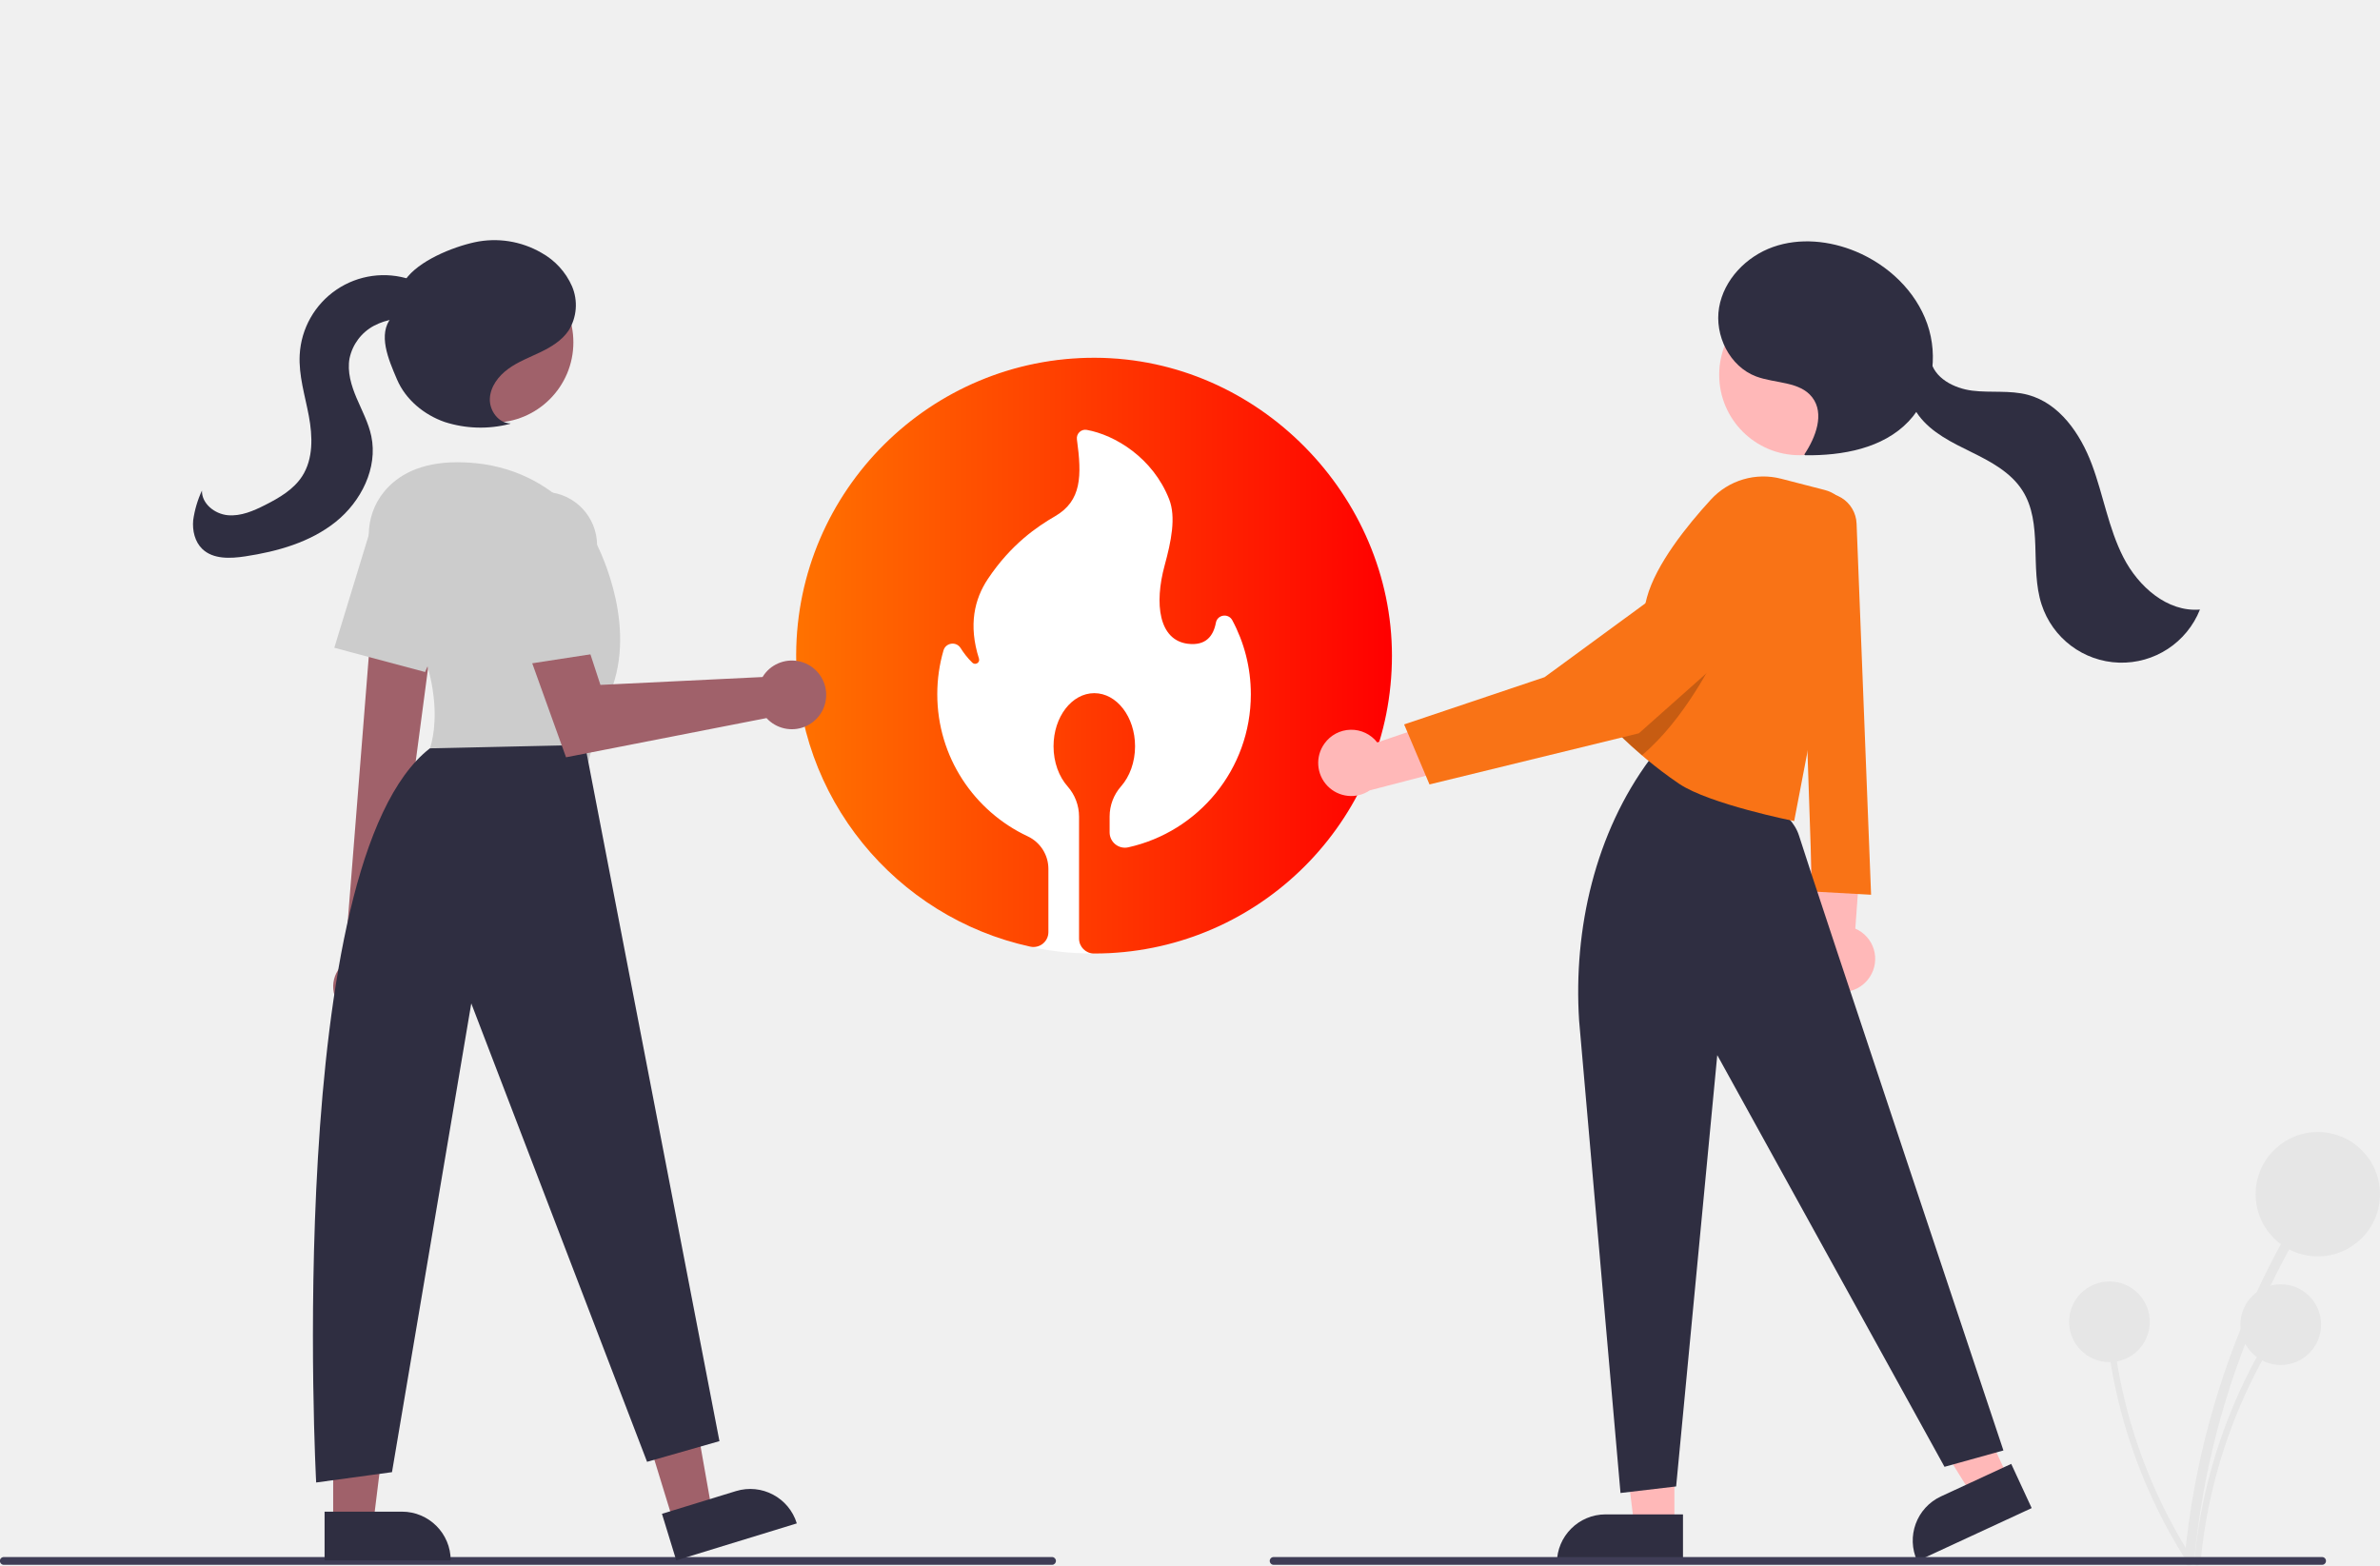
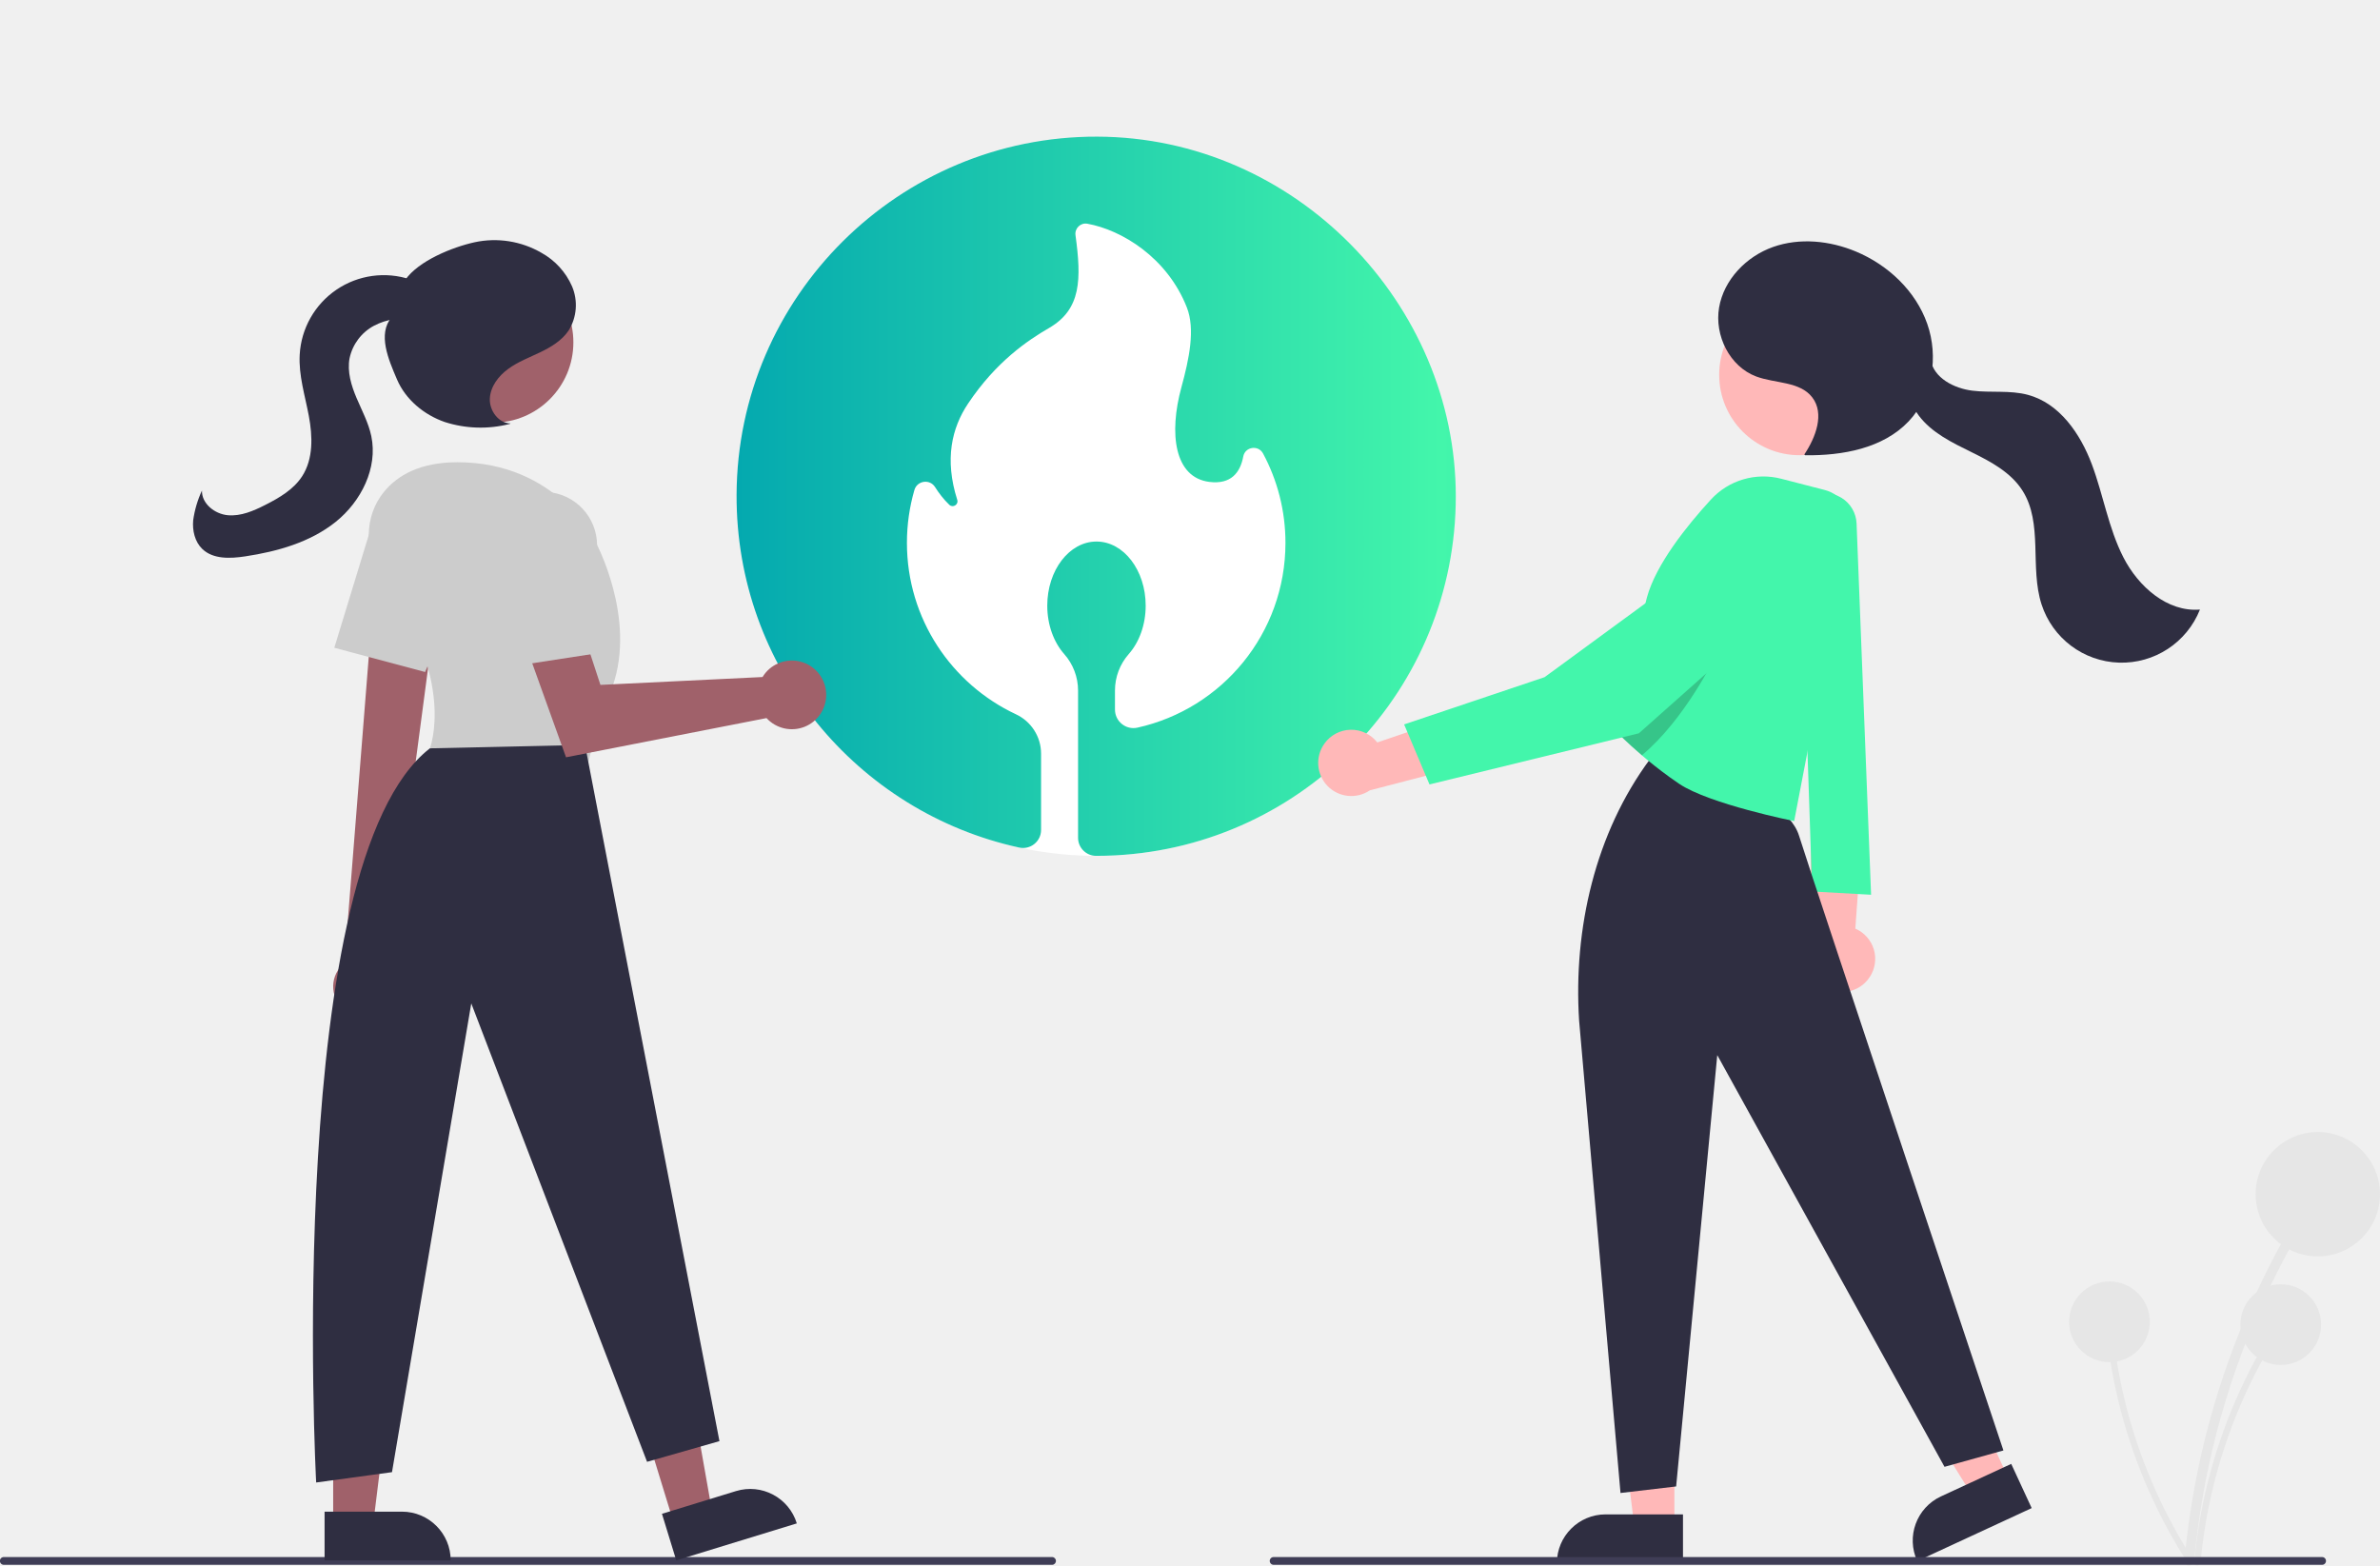
- <svg xmlns="http://www.w3.org/2000/svg" xmlns:ns1="https://boxy-svg.com" data-name="Layer 1" width="727.21" height="478.36" viewBox="0 0 727.21 478.36" version="1.1" id="svg28" xml:space="preserve">
-   <defs id="defs28">
-     <linearGradient id="paint0_linear_132_1045" x1="-0.001" y1="182.507" x2="365.007" y2="182.507" gradientUnits="userSpaceOnUse">
-       <stop stop-color="#FF7200" id="stop1" />
-       <stop offset="1" stop-color="#FF0000" id="stop2" />
+ <svg xmlns="http://www.w3.org/2000/svg" width="727.21" height="478.36" viewBox="0 0 727.21 478.36" role="img" artist="Katerina Limpitsouni" source="https://undraw.co/">
+   <defs>
+     <linearGradient id="paint0_linear_3014_3529" x1="-22.753" y1="180" x2="728.429" y2="180" gradientUnits="userSpaceOnUse" gradientTransform="matrix(0.610442, 0, 0, 0.610442, 225.0611, 41.75194)">
+       <stop stop-color="#00A4AF" />
+       <stop offset="0.5" stop-color="#43F6AB" />
+       <stop offset="1" stop-color="#00A4AF" />
    </linearGradient>
-     <clipPath id="clip0_132_1045">
-       <rect width="365" height="365" fill="white" id="rect2" />
-     </clipPath>
  </defs>
-   <g style="fill:none" id="g28" transform="matrix(0.4987318,0,0,0.4987318,243.2703,109.3147)">
-     <ellipse cx="181.5" cy="182.5" rx="179.5" ry="182.5" fill="#ffffff" id="ellipse1" />
-     <g clip-path="url(#clip0_132_1045)" id="g1-3">
-       <path d="M 183.014,-2.06635e-5 C 82.507,-0.279 0.4,81.25 2.08512e-5,181.757 -0.35,269.471 61.179,342.871 143.436,360.807 c 5.7,1.243 11.093,-3.107 11.093,-8.943 v -38.721 c 0,-8.564 -4.972,-16.329 -12.729,-19.964 -32.7,-15.322 -55.35,-48.515 -55.35,-87.015 0,-9.314 1.329,-18.321 3.8,-26.835 1.393,-4.786 7.807,-5.708 10.471,-1.493 1.9,3.007 4.293,6.193 7.229,9 1.843,1.764 4.807,-0.093 4.036,-2.522 -6.543,-20.593 -2.765,-36.478 5.485,-48.828 14.2,-21.265 30.229,-32.065 41.1,-38.365 16.408,-9.5 16.472,-24.8 13.429,-47.107 -0.471,-3.471 2.564,-6.443 6.014,-5.822 17.265,3.086 40.522,17.064 50.493,42.479 4.343,11.064 1.2,26.029 -2.757,40.522 -6.429,23.536 -3.586,45.814 14.186,48.036 11.05,1.378 15.685,-4.786 17.207,-12.893 0.936,-4.979 7.643,-5.993 10.043,-1.529 7.264,13.522 11.378,28.986 11.371,45.407 -0.014,45.907 -32.121,84.207 -75.136,93.736 -5.85,1.293 -11.385,-3.2 -11.385,-9.193 v -9.671 c 0,-6.807 2.485,-13.379 6.993,-18.486 5.264,-5.964 8.592,-14.757 8.592,-24.564 0,-17.972 -11.178,-32.543 -24.971,-32.543 -13.793,0 -24.971,14.571 -24.971,32.543 0,9.821 3.335,18.621 8.614,24.585 4.514,5.108 7.014,11.686 7.014,18.508 v 20.657 54.078 c 0,5.029 4.114,9.15 9.15,9.15 h 0.05 c 3.193,0 6.372,-0.085 9.529,-0.243 C 288.4,359.814 365.007,280.114 365.007,182.514 365.007,84.914 283.571,0.279 183.014,-2.06635e-5 Z" fill="url(#paint0_linear_132_1045)" id="path1" style="fill:url(#paint0_linear_132_1045)" />
-     </g>
+   <g>
+     <circle cx="334.941" cy="152.243" r="109.269" fill="white" style="" />
+     <path d="M 335.249 41.754 C 274.737 41.586 225.303 90.67 225.062 151.181 C 224.851 203.989 261.896 248.181 311.42 258.979 C 314.852 259.727 318.099 257.109 318.099 253.595 L 318.099 230.283 C 318.099 225.127 315.105 220.451 310.435 218.262 C 290.747 209.038 277.111 189.055 277.111 165.875 C 277.111 160.268 277.91 154.845 279.398 149.719 C 280.237 146.838 284.098 146.283 285.703 148.82 C 286.848 150.63 288.288 152.549 290.055 154.238 C 291.164 155.301 292.949 154.182 292.485 152.721 C 288.546 140.323 290.82 130.758 295.788 123.323 C 304.337 110.522 313.987 104.019 320.532 100.226 C 330.41 94.505 330.449 85.294 328.617 71.864 C 328.333 69.774 330.161 67.986 332.239 68.359 C 342.632 70.218 356.635 78.633 362.639 93.934 C 365.253 100.596 363.361 109.604 360.979 118.331 C 357.108 132.5 358.819 145.913 369.519 147.251 C 376.171 148.08 378.963 144.369 379.879 139.488 C 380.443 136.491 384.48 135.88 385.925 138.568 C 390.298 146.708 392.776 156.019 392.772 165.905 C 392.762 193.543 373.433 216.603 347.536 222.34 C 344.013 223.118 340.68 220.414 340.68 216.805 L 340.68 210.983 C 340.68 206.884 342.177 202.928 344.89 199.853 C 348.06 196.262 350.064 190.968 350.064 185.064 C 350.064 174.244 343.334 165.471 335.029 165.471 C 326.725 165.471 319.994 174.244 319.994 185.064 C 319.994 190.976 322.003 196.275 325.181 199.866 C 327.899 202.941 329.405 206.901 329.405 211.008 L 329.405 223.445 L 329.405 256.003 C 329.405 259.031 331.881 261.512 334.913 261.512 L 334.943 261.512 C 336.865 261.512 338.779 261.46 340.68 261.366 C 398.698 258.381 444.82 210.397 444.82 151.636 C 444.82 92.876 395.791 41.92 335.249 41.754 Z" fill="url(#paint0_linear_3014_3529)" style="" />
  </g>
-   <g transform="matrix(0.057772, 0.010187, 0.010195, -0.057825, 187.3218, 241.652)" fill="#f83838" stroke="none" style="" ns1:origin="0.5 0.5" id="g1" />
-   <path d="M641.076,438.032a10.064,10.064,0,0,1,16.142-.352l33.834-11.5-4.69,17.968-31.41,8.166a10.111,10.111,0,0,1-13.875-14.281Z" transform="translate(-236.3952 -210.8201)" fill="#ffb8b8" id="path3" />
-   <path d="M906.827,687.743a246.303,246.303,0,0,1,20.385-77.735q4.601-10.278,10.127-20.103c.947-1.685-1.644-3.199-2.59-1.514a249.707,249.707,0,0,0-27.786,76.655q-2.086,11.269-3.136,22.696c-.178,1.922,2.823,1.909,3,0Z" transform="translate(-236.3952 -210.8201)" fill="#e6e6e6" id="path4" />
-   <circle cx="708.21" cy="364.897" r="19" fill="#e6e6e6" id="circle4" />
-   <path d="M908.77,688.248a159.788,159.788,0,0,1,13.225-50.43q2.985-6.668,6.57-13.042a.974.974,0,0,0-1.681-.982,161.996,161.996,0,0,0-18.026,49.73q-1.353,7.31-2.034,14.724c-.115,1.247,1.832,1.239,1.946,0Z" transform="translate(-236.3952 -210.8201)" fill="#e6e6e6" id="path5" />
-   <circle cx="696.883" cy="404.751" r="12.326" fill="#e6e6e6" id="circle5" />
-   <path d="M906.314,687.084a159.788,159.788,0,0,1-20.59-47.897q-1.748-7.093-2.841-14.324a.974.974,0,0,0-1.929.259,161.996,161.996,0,0,0,16.374,50.298q3.429,6.597,7.452,12.861c.676,1.054,2.206-.15,1.535-1.197Z" transform="translate(-236.3952 -210.8201)" fill="#e6e6e6" id="path6" />
-   <circle cx="644.542" cy="403.886" r="12.326" fill="#e6e6e6" id="circle6" />
-   <path d="M807.705,509.345a10.056,10.056,0,0,0-4.418-14.773l2.591-35.641-16.203,9.072.024,32.454a10.11,10.11,0,0,0,18.006,8.887Z" transform="translate(-236.3952 -210.8201)" fill="#ffb8b8" id="path7" />
-   <path d="M803.674,370.799,808.105,484.217l-18-1-4-119,3.796-1.786A9.665,9.665,0,0,1,803.674,370.799Z" transform="translate(-236.3952 -210.8201)" fill="#f93d3d" id="path8" style="fill:#f97316;fill-opacity:1" />
-   <polygon points="511.612 466.235 499.352 466.234 493.52 418.946 511.614 418.947 511.612 466.235" fill="#ffb8b8" id="polygon8" />
-   <path d="M490.595,462.731h23.644a0,0,0,0,1,0,0v14.887a0,0,0,0,1,0,0H475.708a0,0,0,0,1,0,0v0A14.887,14.887,0,0,1,490.595,462.731Z" fill="#2f2e41" id="path9" />
-   <polygon points="613.615 451.583 602.489 456.734 577.329 416.272 593.749 408.671 613.615 451.583" fill="#ffb8b8" id="polygon9" />
-   <path d="M832.188,665.526h23.644a0,0,0,0,1,0,0v14.887a0,0,0,0,1,0,0H817.301a0,0,0,0,1,0,0v0A14.887,14.887,0,0,1,832.188,665.526Z" transform="translate(-441.7098 202.8908) rotate(-24.84116)" fill="#2f2e41" id="path10" />
-   <path d="M718.897,522.728l12.644,144.289,17-2L761.105,533.217l69.436,125.8,18-5S790.605,480.717,786.105,466.217c-4.933-15.895-44-22-44-22l-1.5-1.5C723.818,465.315,717.094,494.635,718.897,522.728Z" transform="translate(-236.3952 -210.8201)" fill="#2f2e41" id="path11" />
-   <circle cx="549.859" cy="114.532" r="24.561" fill="#ffb8b8" id="circle11" />
-   <path d="M801.674,372.743l-17.07,88.97s-25.94-5.18-35.18-11.42c-3.66-2.48-6.98-5.04-9.78-7.36-.55-.45-1.07-.9-1.58-1.33-4.62-3.95-7.46-6.89-7.46-6.89s1.479-7.25,3.29-15.83c2.02-9.61,4.47-20.9,5.72-25.51,2.75-10.11,12.19-21.89,19.55-29.91a21.738,21.738,0,0,1,21.47-6.36l13.32,3.44A10.543,10.543,0,0,1,801.674,372.743Z" transform="translate(-236.3952 -210.8201)" fill="#f93d3d" id="path12" style="fill:#f97316;fill-opacity:1" />
-   <path d="M760.394,411.602s-9.18,19.08-22.33,30c-4.62-3.95-7.46-6.89-7.46-6.89s1.479-7.25,3.29-15.83C744.914,413.063,756.274,409.393,760.394,411.602Z" transform="translate(-236.3952 -210.8201)" opacity="0.2" id="path13" />
-   <path d="M776.674,376.677a16.322,16.322,0,0,0-2.831-1.125,12.495,12.495,0,0,0-11.545,2.66l-53.958,39.523-42.914,14.435,7.754,18.341,63.976-15.624,42.43-37.708A12.754,12.754,0,0,0,776.674,376.677Z" transform="translate(-236.3952 -210.8201)" fill="#f93d3d" id="path14" style="fill:#f97316;fill-opacity:1" />
-   <path d="M787.708,349.687c3.496-5.232,6.254-12.488,2.406-17.466-3.799-4.914-11.292-4.19-17.111-6.365-8.104-3.029-12.804-12.549-11.338-21.076s8.31-15.594,16.464-18.486,17.348-1.951,25.333,1.379c9.829,4.1,18.261,12.03,21.797,22.076s1.646,22.108-5.689,29.83c-7.864,8.278-20.206,10.485-31.623,10.351" transform="translate(-236.3952 -210.8201)" fill="#2f2e41" id="path15" />
-   <path d="M826.277,320.727c1.001,5.591,7.134,8.766,12.771,9.464s11.468-.197,16.955,1.269c9.674,2.584,16.055,11.888,19.567,21.265s5.069,19.498,9.633,28.412S898.612,397.909,908.591,397.075a25.732,25.732,0,0,1-48.394-1.569c-3.666-11.317.542-24.813-5.868-34.834-3.547-5.545-9.673-8.807-15.579-11.713s-12.106-5.889-16.066-11.148-4.751-13.563.129-17.981" transform="translate(-236.3952 -210.8201)" fill="#2f2e41" id="path16" />
-   <path d="M945.88,688.964h-320.294a1.191,1.191,0,1,1,0-2.381h320.294a1.191,1.191,0,1,1,0,2.381Z" transform="translate(-236.3952 -210.8201)" fill="#3f3d56" id="path17" />
-   <path d="M557.88,688.964h-320.294a1.191,1.191,0,1,1,0-2.381h320.294a1.191,1.191,0,0,1,0,2.381Z" transform="translate(-236.3952 -210.8201)" fill="#3f3d56" id="path18" />
-   <polygon points="205.801 465.134 217.522 461.537 209.226 414.618 191.928 419.927 205.801 465.134" fill="#a0616a" id="polygon18" />
-   <path d="M439.993,667.396h38.531a0,0,0,0,1,0,0V682.283a0,0,0,0,1,0,0H454.88a14.887,14.887,0,0,1-14.887-14.887v0A0,0,0,0,1,439.993,667.396Z" transform="translate(859.9015 974.4209) rotate(162.9391)" fill="#2f2e41" id="path19" />
-   <polygon points="101.803 465.403 114.063 465.403 119.895 418.115 101.801 418.116 101.803 465.403" fill="#a0616a" id="polygon19" />
-   <path d="M335.571,672.72h38.531a0,0,0,0,1,0,0v14.887a0,0,0,0,1,0,0H350.458a14.887,14.887,0,0,1-14.887-14.887v0A0,0,0,0,1,335.571,672.72Z" transform="translate(473.3094 1149.49) rotate(179.9974)" fill="#2f2e41" id="path20" />
-   <path d="M341.319,519.146a9.162,9.162,0,0,1,.318-14.046l9.505-119.695,19.331,4.83L354.995,506.994a9.212,9.212,0,0,1-13.677,12.152Z" transform="translate(-236.3952 -210.8201)" fill="#a0616a" id="path21" />
-   <circle cx="150.634" cy="104.601" r="24.561" fill="#a0616a" id="circle21" />
-   <path d="M353.483,387.78c-5.837-8.013-6.017-19.049.271-26.714,4.103-5.002,10.966-9.004,22.425-9.004,30.543,0,42.128,24.224,42.128,24.224s12.638,23.17,5.266,44.235-7.372,23.17-7.372,23.17l-48.447-4.213S375.927,418.592,353.483,387.78Z" transform="translate(-236.3952 -210.8201)" fill="#ccc" id="path22" />
-   <path d="M338.543,408.748l10.437-34.146a16.327,16.327,0,0,1,23.097-9.737h0a16.356,16.356,0,0,1,7.465,21.074l-13.269,30.218Z" transform="translate(-236.3952 -210.8201)" fill="#ccc" id="path23" />
-   <path d="M415.148,438.425l41.075,212.747-22.117,6.319L380.392,517.415,356.168,660.651l-23.17,3.16S322.834,474.292,367.754,439.478Z" transform="translate(-236.3952 -210.8201)" fill="#2f2e41" id="path24" />
-   <path d="M470.354,416.343a10.527,10.527,0,0,0-.963,1.349L419.856,420.094l-9.538-29.12L393.756,398.846l15.588,43.371,61.262-11.981a10.496,10.496,0,1,0-.252-13.893Z" transform="translate(-236.3952 -210.8201)" fill="#a0616a" id="path25" />
-   <path d="M386.293,379.345a16.326,16.326,0,0,1,17.233-18.202h0a16.356,16.356,0,0,1,15.308,16.295V410.44l-28.369,4.365Z" transform="translate(-236.3952 -210.8201)" fill="#ccc" id="path26" />
-   <path d="M392.431,340.205c-3.686-.016-6.53-3.897-6.365-7.58s2.639-6.923,5.619-9.093,6.475-3.492,9.798-5.087,6.617-3.586,8.669-6.648a14.716,14.716,0,0,0,1.023-13.504,21.669,21.669,0,0,0-9.333-10.224,28.688,28.688,0,0,0-20.417-3.228c-6.888,1.511-17.154,5.695-21.19,11.478l-4.208,11.458c-4.288,5.156-.968,12.813,1.668,18.98s8.248,10.806,14.581,13.011a35.794,35.794,0,0,0,19.841.595" transform="translate(-236.3952 -210.8201)" fill="#2f2e41" id="path27" />
-   <path d="M369.985,302.044c-1.809-2.899-4.944-4.743-8.186-5.825a25.724,25.724,0,0,0-33.832,23.003c-.344,6.314,1.634,12.489,2.795,18.705s1.393,13.082-2.034,18.396c-2.611,4.048-6.964,6.596-11.261,8.773-3.581,1.814-7.455,3.516-11.453,3.154s-8.016-3.528-7.91-7.541a32.054,32.054,0,0,0-2.682,9.08c-.281,3.156.497,6.561,2.776,8.762,3.313,3.199,8.563,2.965,13.116,2.274,9.857-1.494,19.838-4.295,27.626-10.52s12.955-16.475,10.904-26.231c-.857-4.075-2.87-7.796-4.497-11.63s-2.897-8.027-2.15-12.124a14.735,14.735,0,0,1,7.493-9.982,19.601,19.601,0,0,1,12.523-1.899c2.799.459,6.294,1.173,7.954-1.127a4.508,4.508,0,0,0-.094-4.809,13.248,13.248,0,0,0-3.593-3.56" transform="translate(-236.3952 -210.8201)" fill="#2f2e41" id="path28" />
+   <path d="M641.076,438.032a10.064,10.064,0,0,1,16.142-.352l33.834-11.5-4.69,17.968-31.41,8.166a10.111,10.111,0,0,1-13.875-14.281Z" fill="#ffb8b8" transform="translate(-236.3952 -210.8201)" />
+   <path d="M906.827,687.743a246.303,246.303,0,0,1,20.385-77.735q4.601-10.278,10.127-20.103c.947-1.685-1.644-3.199-2.59-1.514a249.707,249.707,0,0,0-27.786,76.655q-2.086,11.269-3.136,22.696c-.178,1.922,2.823,1.909,3,0Z" transform="translate(-236.3952 -210.8201)" fill="#e6e6e6" />
+   <circle cx="708.21" cy="364.897" r="19" fill="#e6e6e6" />
+   <path d="M908.77,688.248a159.788,159.788,0,0,1,13.225-50.43q2.985-6.668,6.57-13.042a.974.974,0,0,0-1.681-.982,161.996,161.996,0,0,0-18.026,49.73q-1.353,7.31-2.034,14.724c-.115,1.247,1.832,1.239,1.946,0Z" transform="translate(-236.3952 -210.8201)" fill="#e6e6e6" />
+   <circle cx="696.883" cy="404.751" r="12.326" fill="#e6e6e6" />
+   <path d="M906.314,687.084a159.788,159.788,0,0,1-20.59-47.897q-1.748-7.093-2.841-14.324a.974.974,0,0,0-1.929.259,161.996,161.996,0,0,0,16.374,50.298q3.429,6.597,7.452,12.861c.676,1.054,2.206-.15,1.535-1.197Z" transform="translate(-236.3952 -210.8201)" fill="#e6e6e6" />
+   <circle cx="644.542" cy="403.886" r="12.326" fill="#e6e6e6" />
+   <path d="M807.705,509.345a10.056,10.056,0,0,0-4.418-14.773l2.591-35.641-16.203,9.072.024,32.454a10.11,10.11,0,0,0,18.006,8.887Z" fill="#ffb8b8" transform="translate(-236.3952 -210.8201)" />
+   <path d="M803.674,370.799,808.105,484.217l-18-1-4-119,3.796-1.786A9.665,9.665,0,0,1,803.674,370.799Z" fill="#43F6AB" transform="translate(-236.3952 -210.8201)" />
+   <polygon points="511.612 466.235 499.352 466.234 493.52 418.946 511.614 418.947 511.612 466.235" fill="#ffb8b8" />
+   <path d="M490.595,462.731h23.644a0,0,0,0,1,0,0v14.887a0,0,0,0,1,0,0H475.708a0,0,0,0,1,0,0v0A14.887,14.887,0,0,1,490.595,462.731Z" fill="#2f2e41" />
+   <polygon points="613.615 451.583 602.489 456.734 577.329 416.272 593.749 408.671 613.615 451.583" fill="#ffb8b8" />
+   <path d="M832.188,665.526h23.644a0,0,0,0,1,0,0v14.887a0,0,0,0,1,0,0H817.301a0,0,0,0,1,0,0v0A14.887,14.887,0,0,1,832.188,665.526Z" transform="translate(-441.7098 202.8908) rotate(-24.84116)" fill="#2f2e41" />
+   <path d="M718.897,522.728l12.644,144.289,17-2L761.105,533.217l69.436,125.8,18-5S790.605,480.717,786.105,466.217c-4.933-15.895-44-22-44-22l-1.5-1.5C723.818,465.315,717.094,494.635,718.897,522.728Z" transform="translate(-236.3952 -210.8201)" fill="#2f2e41" />
+   <circle cx="549.859" cy="114.532" r="24.561" fill="#ffb8b8" />
+   <path d="M801.674,372.743l-17.07,88.97s-25.94-5.18-35.18-11.42c-3.66-2.48-6.98-5.04-9.78-7.36-.55-.45-1.07-.9-1.58-1.33-4.62-3.95-7.46-6.89-7.46-6.89s1.479-7.25,3.29-15.83c2.02-9.61,4.47-20.9,5.72-25.51,2.75-10.11,12.19-21.89,19.55-29.91a21.738,21.738,0,0,1,21.47-6.36l13.32,3.44A10.543,10.543,0,0,1,801.674,372.743Z" fill="#43F6AB" transform="translate(-236.3952 -210.8201)" />
+   <path d="M760.394,411.602s-9.18,19.08-22.33,30c-4.62-3.95-7.46-6.89-7.46-6.89s1.479-7.25,3.29-15.83C744.914,413.063,756.274,409.393,760.394,411.602Z" opacity="0.2" transform="translate(-236.3952 -210.8201)" />
+   <path d="M776.674,376.677a16.322,16.322,0,0,0-2.831-1.125,12.495,12.495,0,0,0-11.545,2.66l-53.958,39.523-42.914,14.435,7.754,18.341,63.976-15.624,42.43-37.708A12.754,12.754,0,0,0,776.674,376.677Z" fill="#43F6AB" transform="translate(-236.3952 -210.8201)" />
+   <path d="M787.708,349.687c3.496-5.232,6.254-12.488,2.406-17.466-3.799-4.914-11.292-4.19-17.111-6.365-8.104-3.029-12.804-12.549-11.338-21.076s8.31-15.594,16.464-18.486,17.348-1.951,25.333,1.379c9.829,4.1,18.261,12.03,21.797,22.076s1.646,22.108-5.689,29.83c-7.864,8.278-20.206,10.485-31.623,10.351" fill="#2f2e41" transform="translate(-236.3952 -210.8201)" />
+   <path d="M826.277,320.727c1.001,5.591,7.134,8.766,12.771,9.464s11.468-.197,16.955,1.269c9.674,2.584,16.055,11.888,19.567,21.265s5.069,19.498,9.633,28.412S898.612,397.909,908.591,397.075a25.732,25.732,0,0,1-48.394-1.569c-3.666-11.317.542-24.813-5.868-34.834-3.547-5.545-9.673-8.807-15.579-11.713s-12.106-5.889-16.066-11.148-4.751-13.563.129-17.981" transform="translate(-236.3952 -210.8201)" fill="#2f2e41" />
+   <path d="M945.88,688.964h-320.294a1.191,1.191,0,1,1,0-2.381h320.294a1.191,1.191,0,1,1,0,2.381Z" transform="translate(-236.3952 -210.8201)" fill="#3f3d56" />
+   <path d="M557.88,688.964h-320.294a1.191,1.191,0,1,1,0-2.381h320.294a1.191,1.191,0,0,1,0,2.381Z" transform="translate(-236.3952 -210.8201)" fill="#3f3d56" />
+   <polygon points="205.801 465.134 217.522 461.537 209.226 414.618 191.928 419.927 205.801 465.134" fill="#a0616a" />
+   <path d="M439.993,667.396h38.531a0,0,0,0,1,0,0V682.283a0,0,0,0,1,0,0H454.88a14.887,14.887,0,0,1-14.887-14.887v0A0,0,0,0,1,439.993,667.396Z" transform="translate(859.9015 974.4209) rotate(162.9391)" fill="#2f2e41" />
+   <polygon points="101.803 465.403 114.063 465.403 119.895 418.115 101.801 418.116 101.803 465.403" fill="#a0616a" />
+   <path d="M335.571,672.72h38.531a0,0,0,0,1,0,0v14.887a0,0,0,0,1,0,0H350.458a14.887,14.887,0,0,1-14.887-14.887v0A0,0,0,0,1,335.571,672.72Z" transform="translate(473.3094 1149.49) rotate(179.9974)" fill="#2f2e41" />
+   <path d="M341.319,519.146a9.162,9.162,0,0,1,.318-14.046l9.505-119.695,19.331,4.83L354.995,506.994a9.212,9.212,0,0,1-13.677,12.152Z" transform="translate(-236.3952 -210.8201)" fill="#a0616a" />
+   <circle cx="150.634" cy="104.601" r="24.561" fill="#a0616a" />
+   <path d="M353.483,387.78c-5.837-8.013-6.017-19.049.271-26.714,4.103-5.002,10.966-9.004,22.425-9.004,30.543,0,42.128,24.224,42.128,24.224s12.638,23.17,5.266,44.235-7.372,23.17-7.372,23.17l-48.447-4.213S375.927,418.592,353.483,387.78Z" transform="translate(-236.3952 -210.8201)" fill="#ccc" />
+   <path d="M338.543,408.748l10.437-34.146a16.327,16.327,0,0,1,23.097-9.737h0a16.356,16.356,0,0,1,7.465,21.074l-13.269,30.218Z" transform="translate(-236.3952 -210.8201)" fill="#ccc" />
+   <path d="M415.148,438.425l41.075,212.747-22.117,6.319L380.392,517.415,356.168,660.651l-23.17,3.16S322.834,474.292,367.754,439.478Z" transform="translate(-236.3952 -210.8201)" fill="#2f2e41" />
+   <path d="M470.354,416.343a10.527,10.527,0,0,0-.963,1.349L419.856,420.094l-9.538-29.12L393.756,398.846l15.588,43.371,61.262-11.981a10.496,10.496,0,1,0-.252-13.893Z" fill="#a0616a" transform="translate(-236.3952 -210.8201)" />
+   <path d="M386.293,379.345a16.326,16.326,0,0,1,17.233-18.202h0a16.356,16.356,0,0,1,15.308,16.295V410.44l-28.369,4.365Z" transform="translate(-236.3952 -210.8201)" fill="#ccc" />
+   <path d="M392.431,340.205c-3.686-.016-6.53-3.897-6.365-7.58s2.639-6.923,5.619-9.093,6.475-3.492,9.798-5.087,6.617-3.586,8.669-6.648a14.716,14.716,0,0,0,1.023-13.504,21.669,21.669,0,0,0-9.333-10.224,28.688,28.688,0,0,0-20.417-3.228c-6.888,1.511-17.154,5.695-21.19,11.478l-4.208,11.458c-4.288,5.156-.968,12.813,1.668,18.98s8.248,10.806,14.581,13.011a35.794,35.794,0,0,0,19.841.595" transform="translate(-236.3952 -210.8201)" fill="#2f2e41" />
+   <path d="M369.985,302.044c-1.809-2.899-4.944-4.743-8.186-5.825a25.724,25.724,0,0,0-33.832,23.003c-.344,6.314,1.634,12.489,2.795,18.705s1.393,13.082-2.034,18.396c-2.611,4.048-6.964,6.596-11.261,8.773-3.581,1.814-7.455,3.516-11.453,3.154s-8.016-3.528-7.91-7.541a32.054,32.054,0,0,0-2.682,9.08c-.281,3.156.497,6.561,2.776,8.762,3.313,3.199,8.563,2.965,13.116,2.274,9.857-1.494,19.838-4.295,27.626-10.52s12.955-16.475,10.904-26.231c-.857-4.075-2.87-7.796-4.497-11.63s-2.897-8.027-2.15-12.124a14.735,14.735,0,0,1,7.493-9.982,19.601,19.601,0,0,1,12.523-1.899c2.799.459,6.294,1.173,7.954-1.127a4.508,4.508,0,0,0-.094-4.809,13.248,13.248,0,0,0-3.593-3.56" transform="translate(-236.3952 -210.8201)" fill="#2f2e41" />
</svg>
